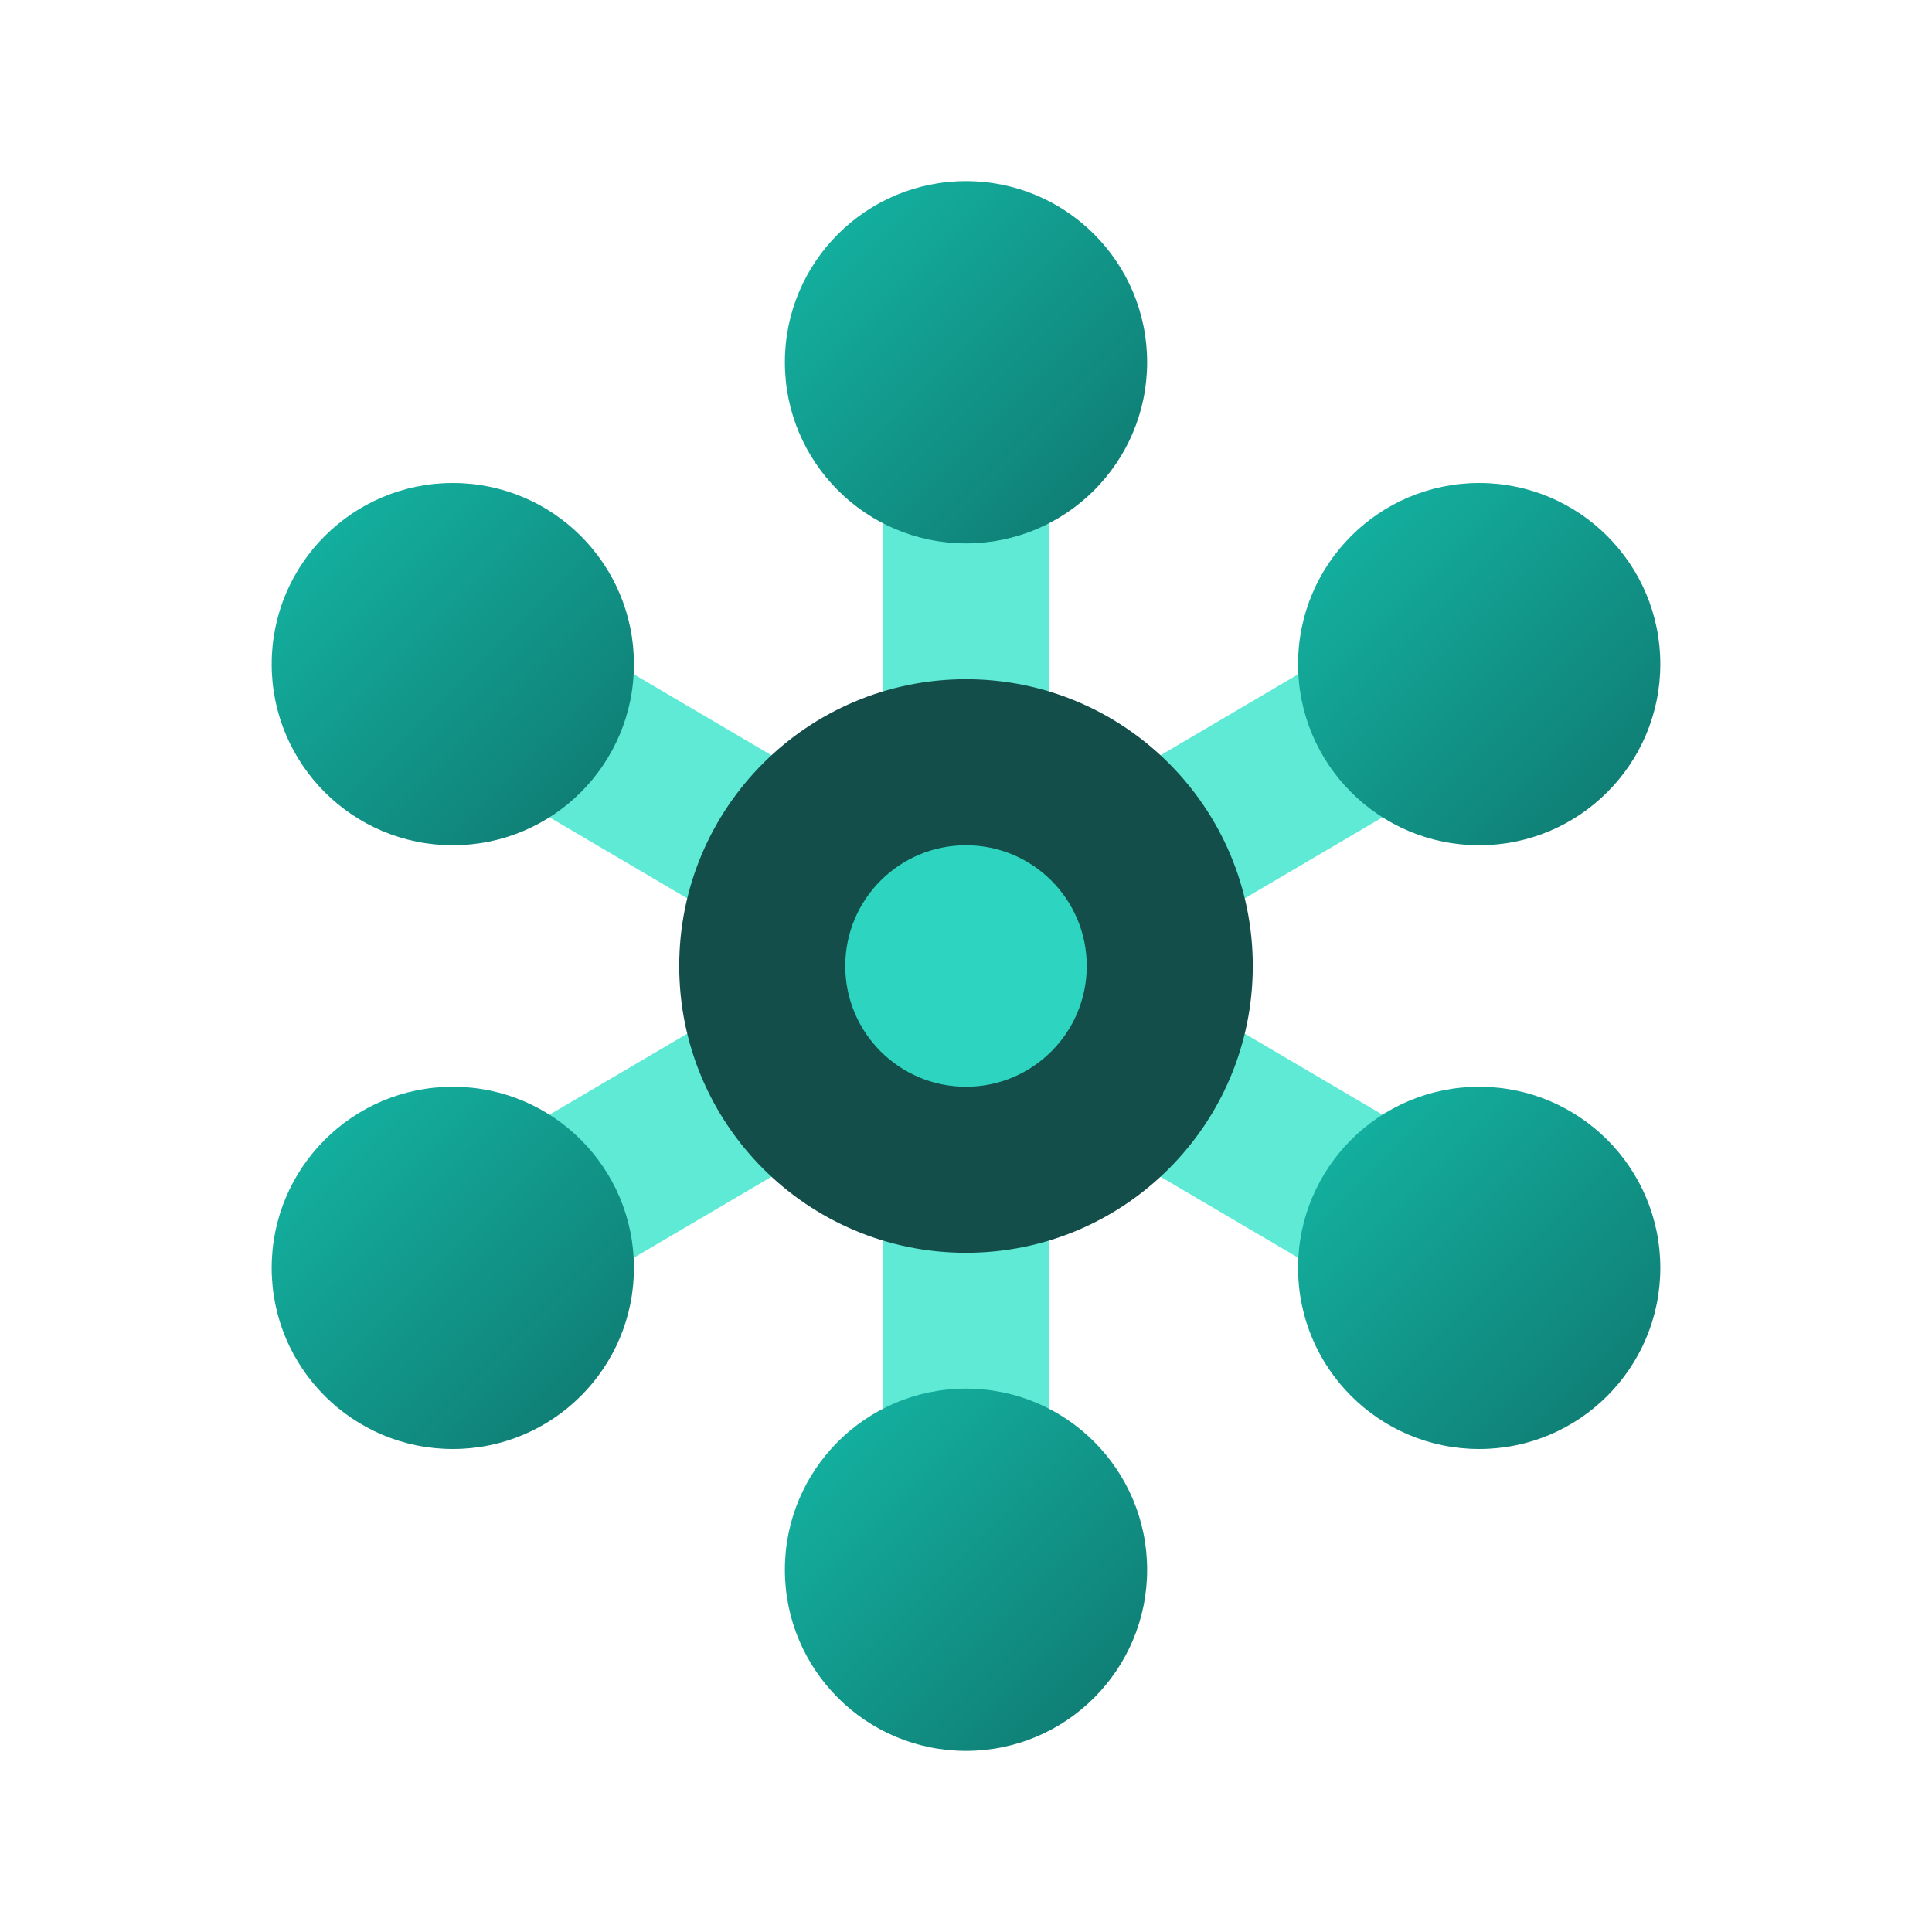
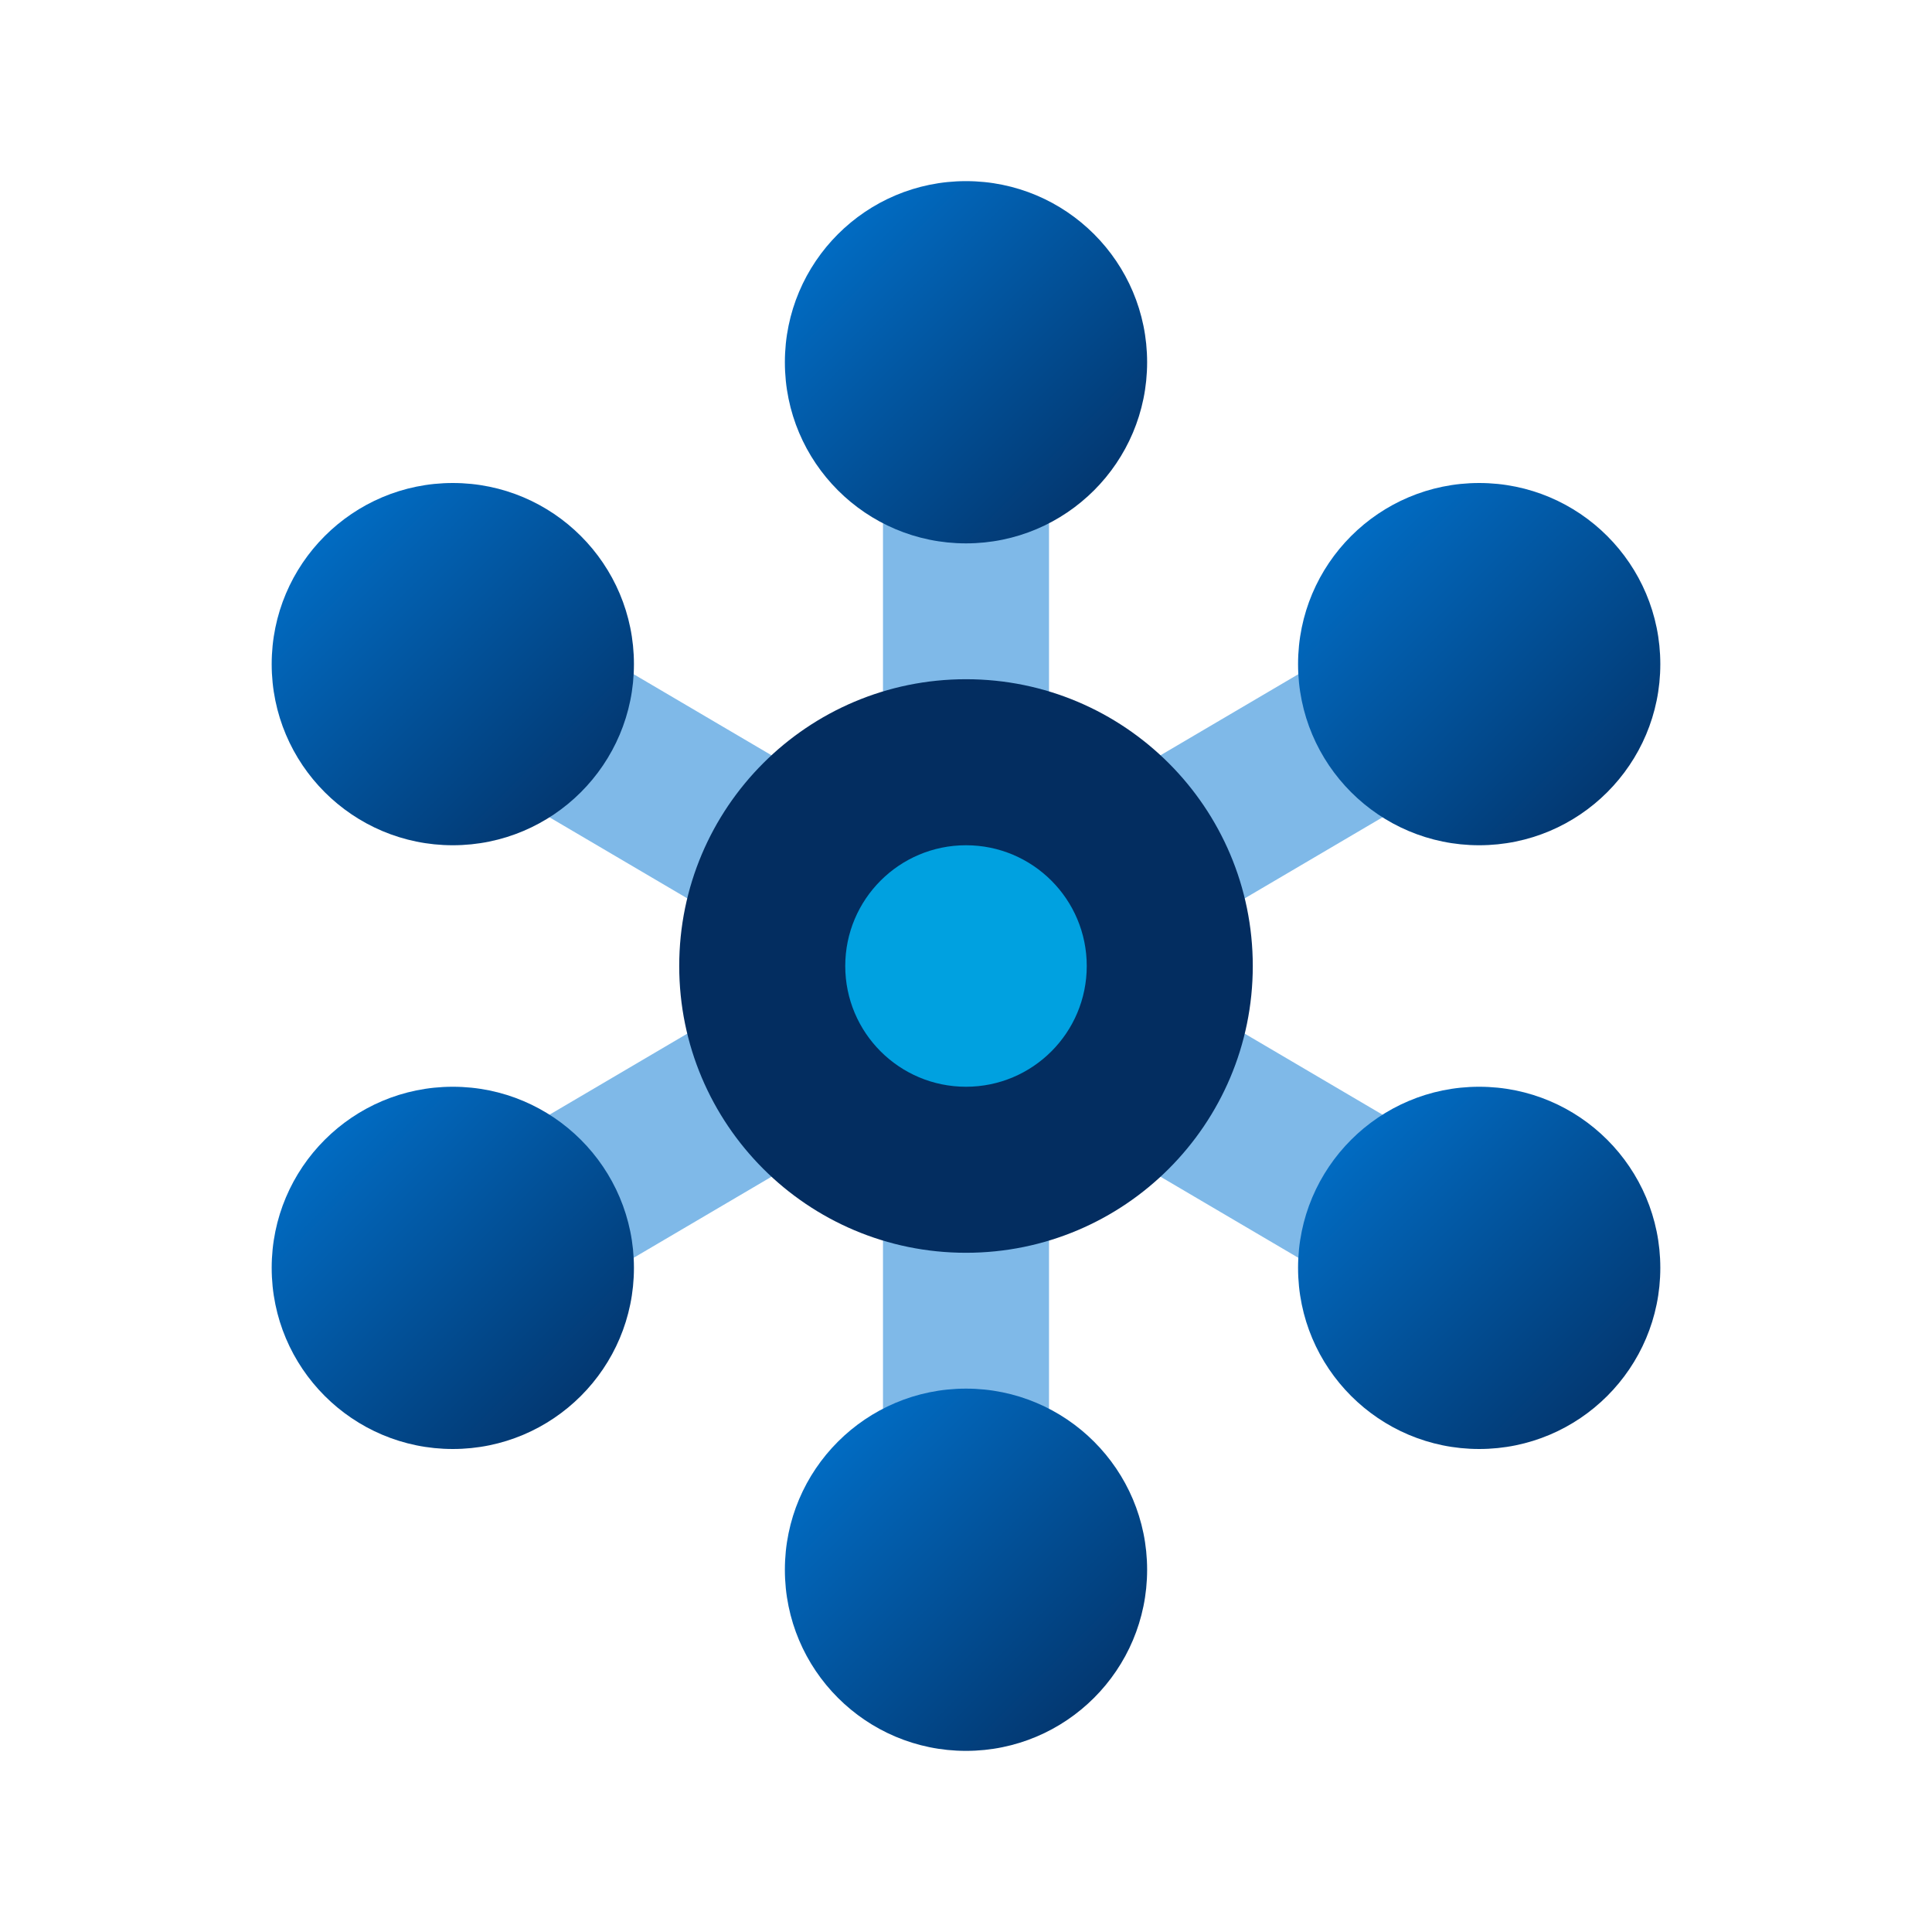
<svg xmlns="http://www.w3.org/2000/svg" width="64" height="64" viewBox="0 0 64 64" role="img" aria-label="Salesforce Hub">
  <defs>
    <linearGradient id="hubGrad" x1="0" y1="0" x2="1" y2="1">
-       <stop offset="0" stop-color="#14b8a6" />
-       <stop offset="1" stop-color="#0f766e" />
+       <stop offset="0" stop-color="#0176d3" />
+       <stop offset="1" stop-color="#032d60" />
    </linearGradient>
  </defs>
-   <g stroke="#5eead4" stroke-width="5.5" stroke-linecap="round">
+   <g stroke="#7fb9e8" stroke-width="5.5" stroke-linecap="round">
    <line x1="32" y1="32" x2="32" y2="12" />
    <line x1="32" y1="32" x2="49" y2="22" />
    <line x1="32" y1="32" x2="49" y2="42" />
    <line x1="32" y1="32" x2="32" y2="52" />
    <line x1="32" y1="32" x2="15" y2="42" />
    <line x1="32" y1="32" x2="15" y2="22" />
  </g>
  <g fill="url(#hubGrad)">
    <circle cx="32" cy="12" r="6" />
    <circle cx="49" cy="22" r="6" />
    <circle cx="49" cy="42" r="6" />
    <circle cx="32" cy="52" r="6" />
    <circle cx="15" cy="42" r="6" />
    <circle cx="15" cy="22" r="6" />
  </g>
-   <circle cx="32" cy="32" r="9.5" fill="#134e4a" />
-   <circle cx="32" cy="32" r="4" fill="#2dd4bf" />
+   <circle cx="32" cy="32" r="9.5" fill="#032d60" />
+   <circle cx="32" cy="32" r="4" fill="#00a1e0" />
</svg>
